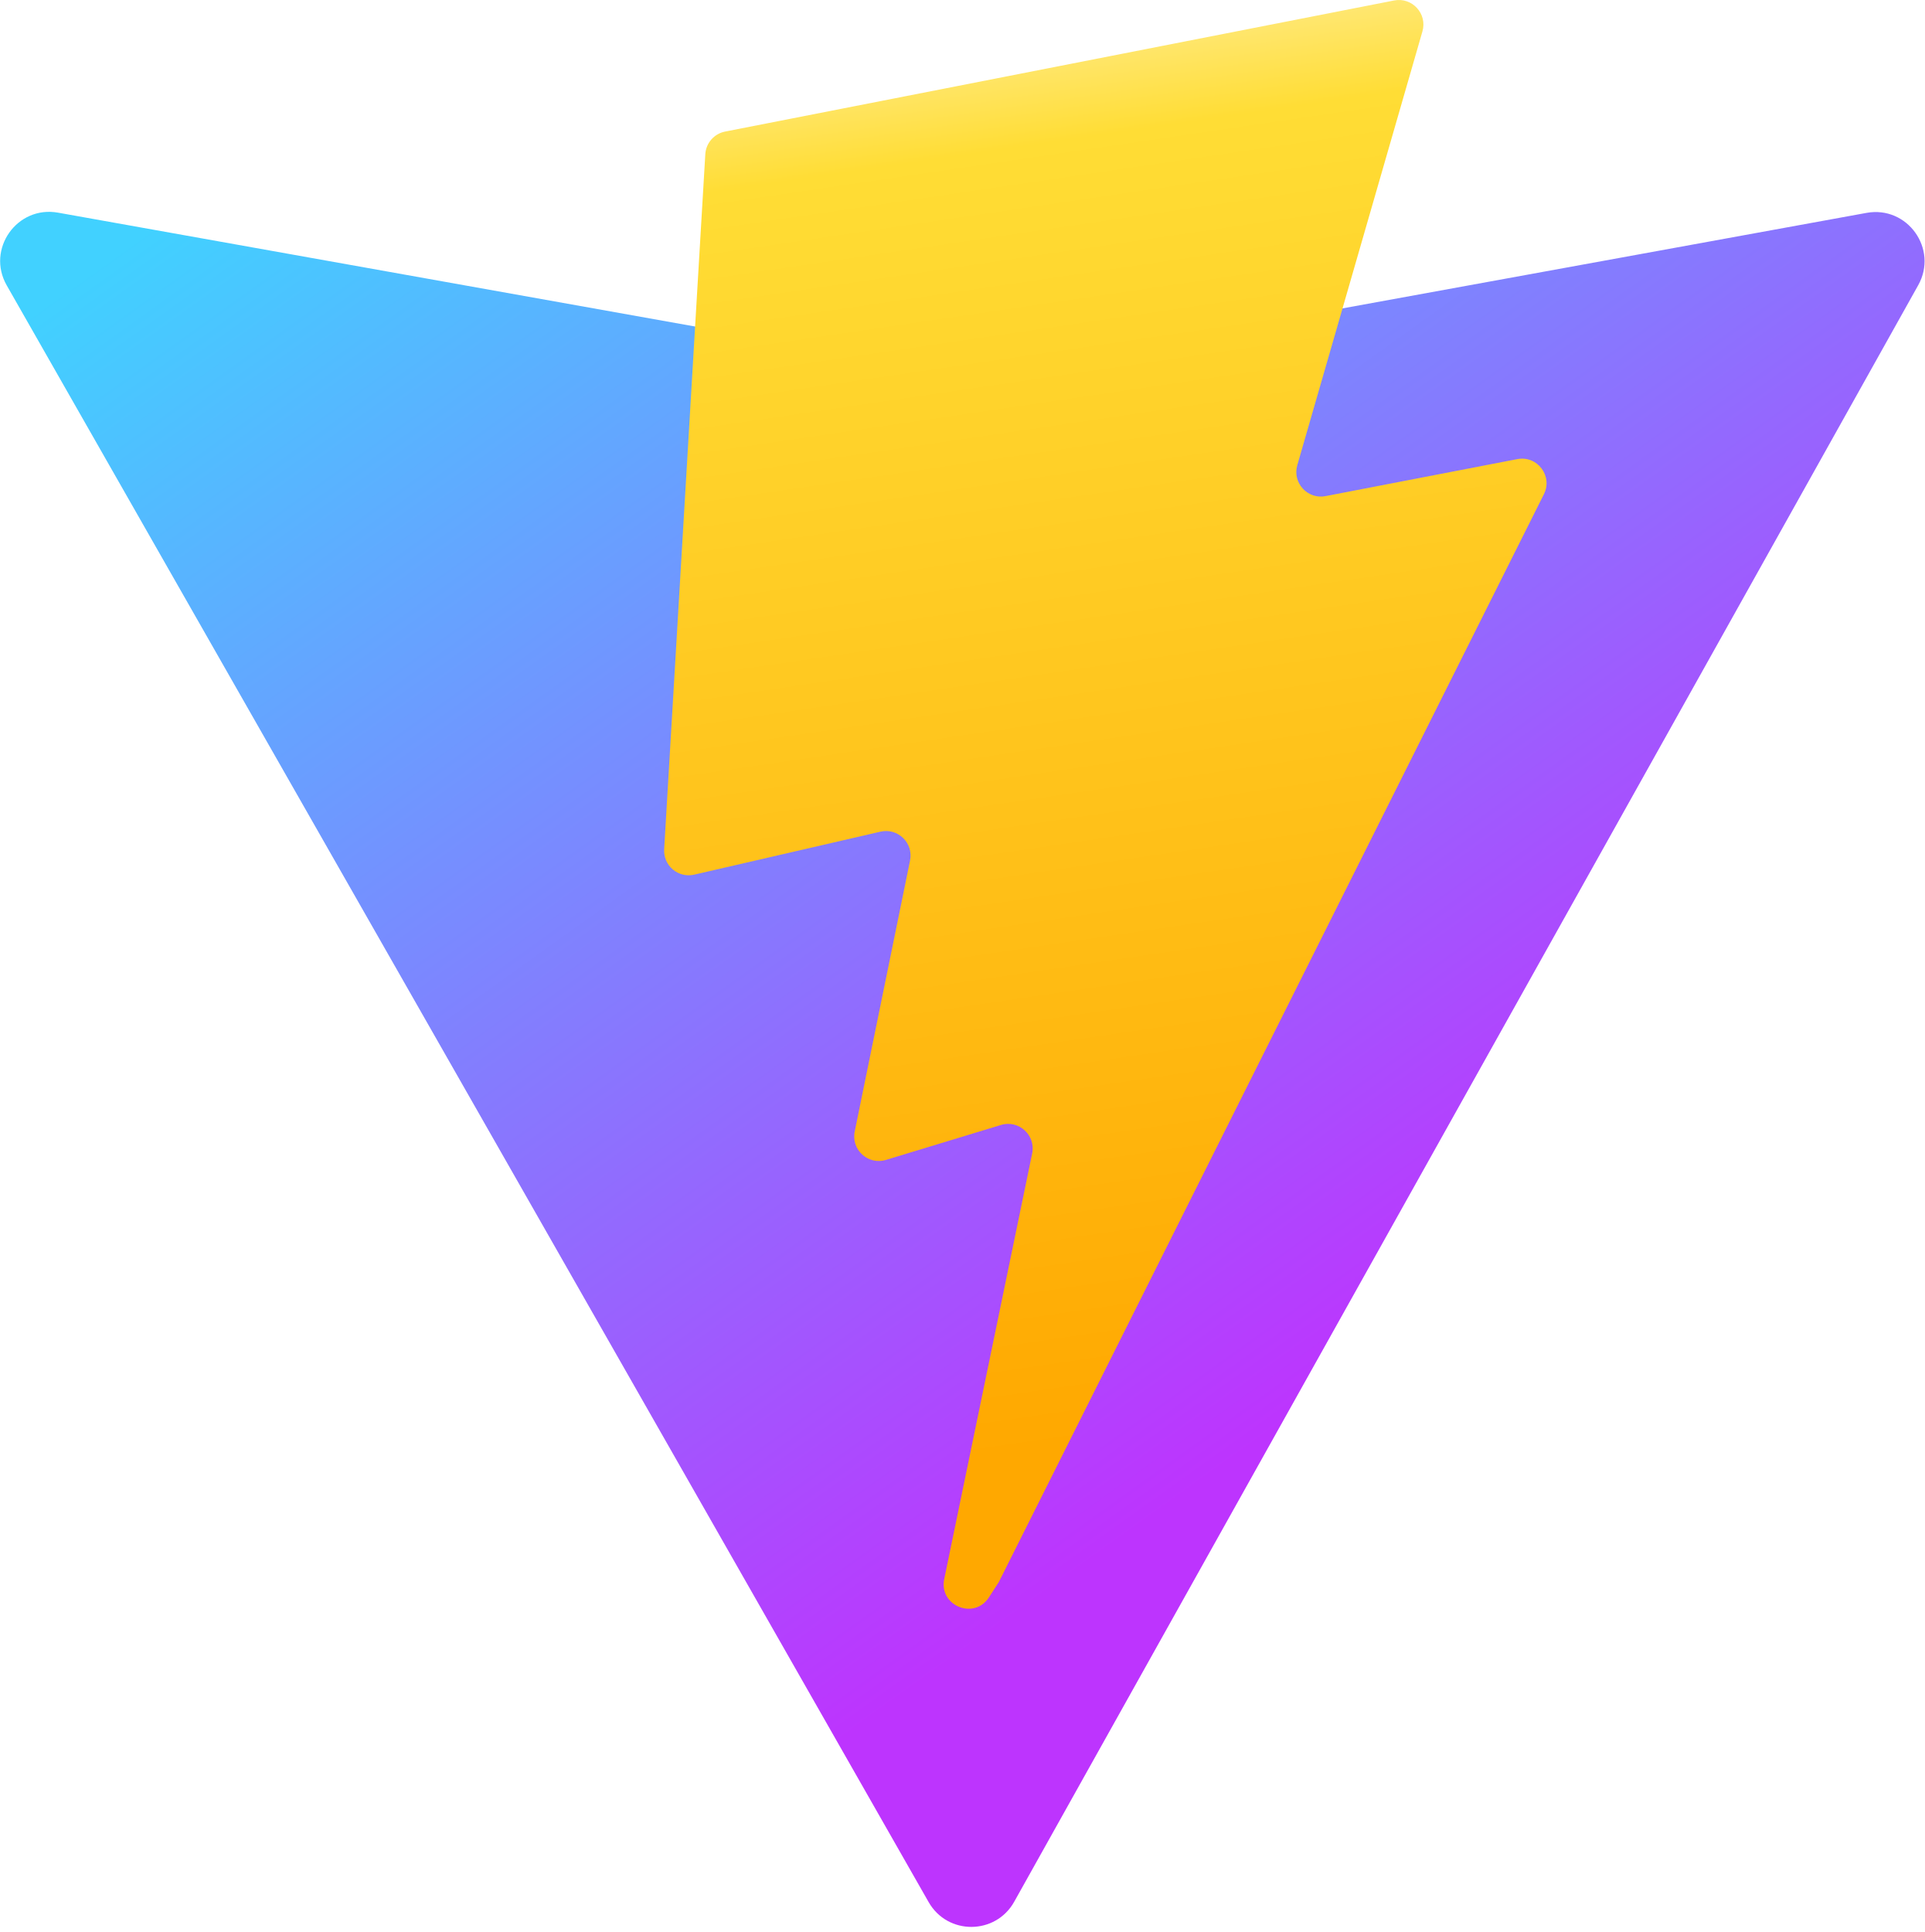
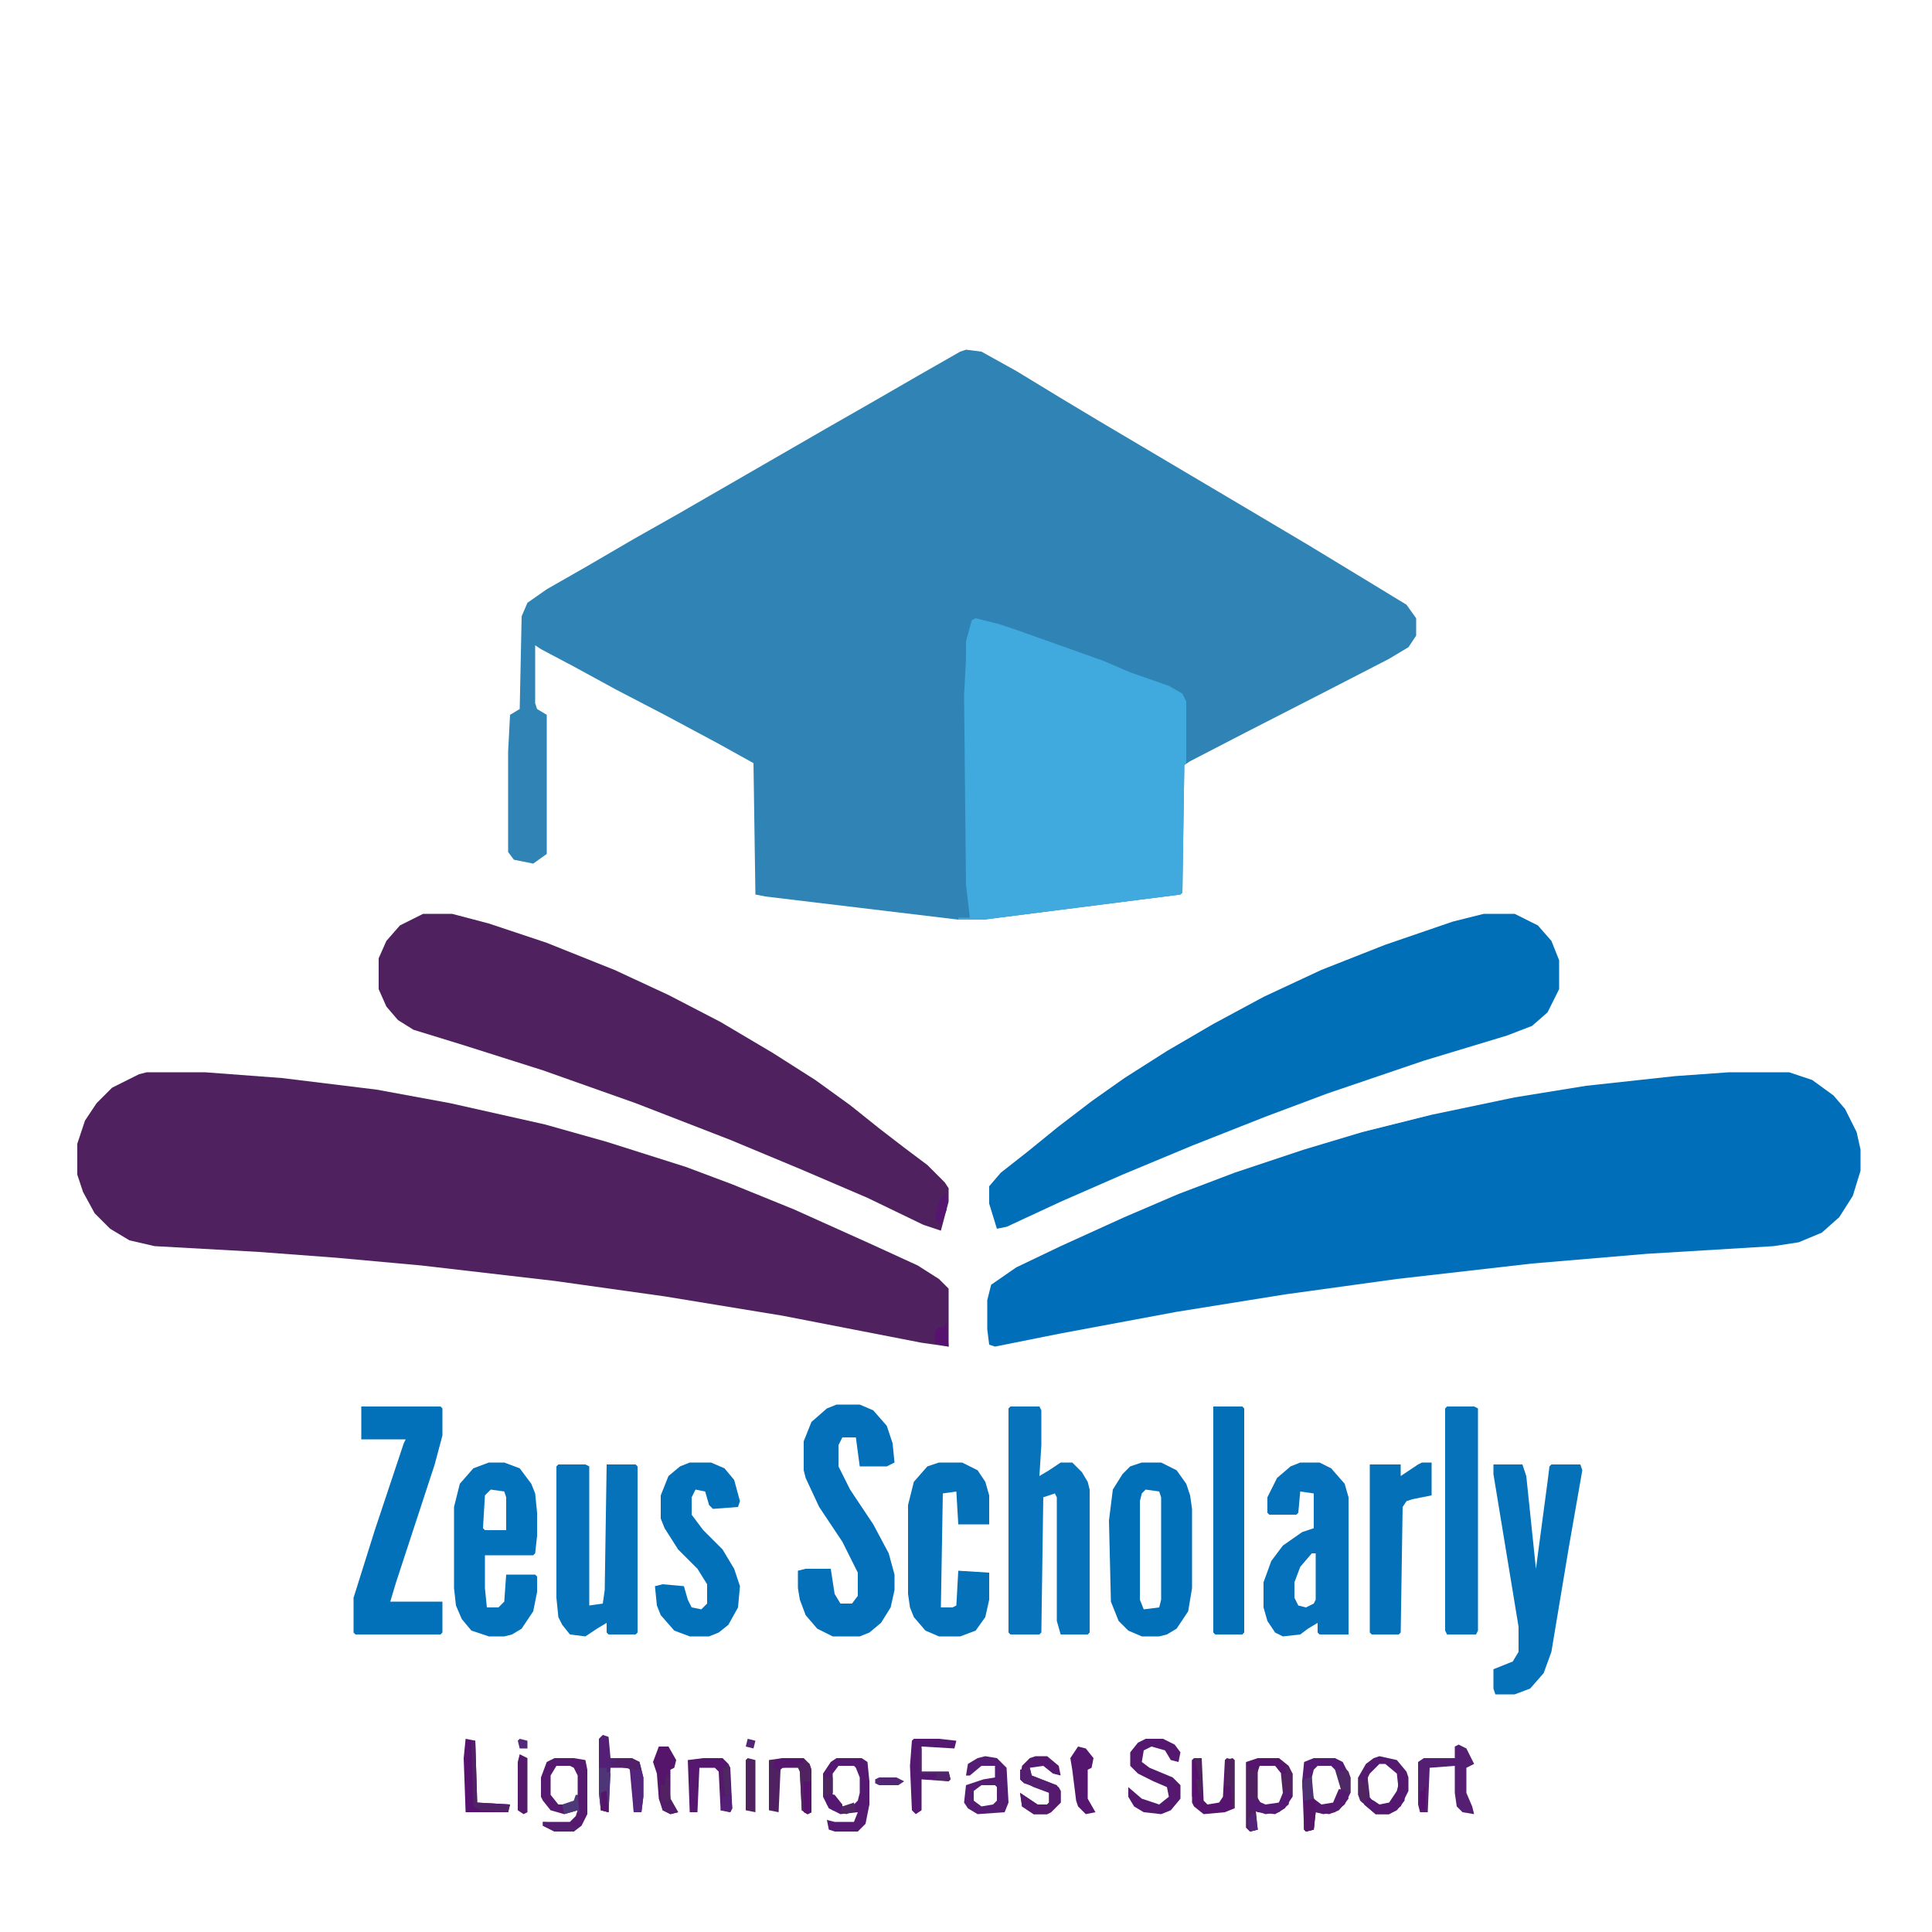
- <svg xmlns="http://www.w3.org/2000/svg" aria-hidden="true" role="img" class="iconify iconify--logos" width="31.88" height="32" preserveAspectRatio="xMidYMid meet" viewBox="0 0 256 257">
-   <defs>
-     <linearGradient id="IconifyId1813088fe1fbc01fb466" x1="-.828%" x2="57.636%" y1="7.652%" y2="78.411%">
-       <stop offset="0%" stop-color="#41D1FF" />
-       <stop offset="100%" stop-color="#BD34FE" />
-     </linearGradient>
-     <linearGradient id="IconifyId1813088fe1fbc01fb467" x1="43.376%" x2="50.316%" y1="2.242%" y2="89.03%">
-       <stop offset="0%" stop-color="#FFEA83" />
-       <stop offset="8.333%" stop-color="#FFDD35" />
-       <stop offset="100%" stop-color="#FFA800" />
-     </linearGradient>
-   </defs>
-   <path fill="url(#IconifyId1813088fe1fbc01fb466)" d="M255.153 37.938L134.897 252.976c-2.483 4.44-8.862 4.466-11.382.048L.875 37.958c-2.746-4.814 1.371-10.646 6.827-9.67l120.385 21.517a6.537 6.537 0 0 0 2.322-.004l117.867-21.483c5.438-.991 9.574 4.796 6.877 9.62Z" />
-   <path fill="url(#IconifyId1813088fe1fbc01fb467)" d="M185.432.063L96.44 17.501a3.268 3.268 0 0 0-2.634 3.014l-5.474 92.456a3.268 3.268 0 0 0 3.997 3.378l24.777-5.718c2.318-.535 4.413 1.507 3.936 3.838l-7.361 36.047c-.495 2.426 1.782 4.5 4.151 3.78l15.304-4.649c2.372-.72 4.652 1.36 4.15 3.788l-11.698 56.621c-.732 3.542 3.979 5.473 5.943 2.437l1.313-2.028l72.516-144.72c1.215-2.423-.88-5.186-3.54-4.672l-25.505 4.922c-2.396.462-4.435-1.77-3.759-4.114l16.646-57.705c.677-2.35-1.37-4.583-3.769-4.113Z" />
+ <svg xmlns="http://www.w3.org/2000/svg" version="1.1" viewBox="0 0 1000 1000" width="1280" height="1280">
+   <path transform="translate(500,181)" d="m0 0 8 1 18 10 23 14 20 12 76 45 32 19 28 17 23 14 5 7v9l-4 6-10 6-33 17-41 21-29 15-3 2-1 66-1 1-102 13h-13l-100-12-5-1-1-68-18-10-28-15-25-13-22-12-17-9-3-2v30l1 3 5 3v72l-7 5-10-2-3-4v-52l1-19 5-3 1-48 3-7 10-7 21-12 24-14 23-13 78-45 21-12 26-15 21-12z" fill="#2F84B5" />
+   <path transform="translate(76,555)" d="m0 0h30l40 3 49 6 38 7 49 11 32 9 41 13 24 9 32 13 40 18 24 11 11 7 5 5v30l-14-2-72-14-61-10-57-8-69-8-44-4-40-3-54-3-13-3-10-6-8-8-6-11-3-9v-16l4-12 6-9 8-8 14-7z" fill="#4F225F" />
+   <path transform="translate(895,555)" d="m0 0h31l12 4 11 8 6 7 6 12 2 9v11l-4 13-7 11-9 8-12 5-13 2-66 4-59 5-70 8-58 8-56 9-59 11-35 7-3-1-1-8v-15l2-8 13-9 23-11 33-15 28-12 29-11 36-12 30-9 36-9 43-9 37-6 46-5z" fill="#006EB8" />
+   <path transform="translate(768,473)" d="m0 0h16l12 6 7 8 4 10v15l-6 12-8 7-13 5-43 13-50 17-32 12-38 15-36 15-32 14-28 13-5 1-4-13v-9l6-7 14-11 16-13 17-13 17-12 22-14 24-14 26-14 30-14 33-13 35-12z" fill="#016FB8" />
+   <path transform="translate(219,473)" d="m0 0h15l19 5 30 10 35 14 28 13 27 14 27 16 22 14 18 13 15 12 13 10 12 9 9 9 2 3v7l-4 15-9-3-29-14-35-15-36-15-49-19-48-17-41-13-26-8-8-5-6-7-4-9v-16l4-9 7-8z" fill="#4F225F" />
+   <path transform="translate(505,320)" d="m0 0 12 3 9 3 45 16 14 6 20 7 7 4 2 4v32l-1 1-1 66-1 1-102 13h-13v-1h6l-2-17-1-98 1-19v-9l3-11z" fill="#40A9DE" />
+   <path transform="translate(523,728)" d="m0 0h15l1 2v18l-1 16 5-3 6-4h6l5 5 3 5 1 4v74l-1 1h-14l-2-7v-64l-1-2-6 2-1 70-1 1h-15l-1-1v-116z" fill="#0673BA" />
+   <path transform="translate(433,727)" d="m0 0h12l7 3 7 8 3 9 1 10-4 2h-14l-2-15h-7l-2 4v11l6 12 12 18 8 15 3 11v8l-2 9-5 8-6 5-5 2h-14l-8-4-6-7-3-8-1-6v-9l4-1h13l2 13 3 5h6l3-4v-12l-8-16-12-18-7-15-1-4v-15l4-10 8-7z" fill="#0370B9" />
+   <path transform="translate(187,728)" d="m0 0h41l1 1v14l-4 15-20 61-3 10h27v16l-1 1h-44l-1-1v-18l11-35 15-45 1-2h-23z" fill="#0371B9" />
+   <path transform="translate(289,758)" d="m0 0h14l2 1v72l7-1 1-7 1-65h15l1 1v86l-1 1h-14l-1-1v-5l-5 3-6 4-8-1-4-5-2-4-1-10v-68z" fill="#0572B9" />
+   <path transform="translate(773,758)" d="m0 0h15l2 6 5 48 6-45 1-8 1-1h15l1 3-7 40-9 54-4 11-7 8-8 3h-10l-1-3v-10l10-4 3-5v-13l-13-79z" fill="#0471B9" />
+   <path transform="translate(673,757)" d="m0 0h10l6 3 7 8 2 7v71h-15l-1-1v-5l-5 3-4 3-9 1-4-2-4-6-2-7v-13l4-11 6-8 10-7 6-2v-18l-7-1-1 11-1 1h-14l-1-1v-8l5-10 7-6zm6 47-6 7-3 8v8l2 4 4 1 4-2 1-2v-24z" fill="#0471BA" />
+   <path transform="translate(253,757)" d="m0 0h8l8 3 6 8 2 5 1 10v12l-1 9-1 1h-25v17l1 10h6l3-3 1-14h15l1 1v8l-2 10-6 9-5 3-4 1h-8l-9-3-5-6-3-7-1-9v-42l3-12 7-8zm1 14-3 3-1 17 1 1h11v-17l-1-3z" fill="#0472BA" />
+   <path transform="translate(591,757)" d="m0 0h10l8 4 5 7 2 6 1 7v41l-2 12-6 9-5 3-4 1h-9l-7-3-5-5-4-10-1-42 2-16 5-8 4-4zm2 14-2 2-1 4v51l2 5 8-1 1-4v-53l-1-3z" fill="#0270B9" />
+   <path transform="translate(486,757)" d="m0 0h12l8 4 4 6 2 7v15h-16l-1-17-7 1-1 59h6l2-1 1-18 16 1v14l-2 9-5 7-8 3h-11l-7-3-6-7-2-5-1-7v-46l3-12 7-8z" fill="#0471B9" />
+   <path transform="translate(357,757)" d="m0 0h11l7 3 5 6 3 11-1 3-13 1-2-2-2-7-5-1-2 4v9l6 8 10 10 6 10 3 9-1 11-5 9-5 4-5 2h-10l-8-3-7-8-2-5-1-10 4-1 11 1 2 7 2 4 5 1 3-3v-10l-5-8-10-10-7-11-2-5v-12l4-10 6-5z" fill="#0371B9" />
+   <path transform="translate(749,728)" d="m0 0h14l2 1v115l-1 2h-15l-1-2v-115z" fill="#0672BA" />
+   <path transform="translate(628,728)" d="m0 0h15l1 1v116l-1 1h-14l-1-1z" fill="#036FB7" />
+   <path transform="translate(736,757)" d="m0 0h5v17l-10 2-3 1-2 3-1 65-1 1h-14l-1-1v-87h16v6l9-6z" fill="#0370B8" />
+   <path transform="translate(287,910)" d="m0 0h10l6 1 1 5v23l-3 6-4 3h-10l-6-3v-2h14l3-3 1-3-7 2-7-2-4-5-1-2v-10l3-8zm1 4-3 5v10l4 5h7l3-5v-10l-2-4-2-1z" fill="#551A6F" />
+   <path transform="translate(433,910)" d="m0 0h13l3 2 1 10v12l-2 10-4 4h-12l-3-1-1-5 4 1h10l2-5-9 1-6-3-3-6v-12l4-6zm1 4-3 4v11l5 6 6-1 2-2 1-4v-8l-2-5-1-1z" fill="#551971" />
+   <path transform="translate(593,900)" d="m0 0h9l6 3 3 4-1 5-4-1-3-5-7-2-4 2-1 6 4 3 12 5 4 4v7l-5 6-5 2-9-1-5-3-3-5v-5l7 6 9 3 5-4-1-5-7-3-8-4-4-4v-7l4-5z" fill="#55186F" />
+   <path transform="translate(651,910)" d="m0 0h11l5 4 2 4v12l-4 6-5 3-9-1-2-1 2 10-4 1-2-2v-34zm1 4-2 6v9l3 5 5 1 4-2 2-4v-10l-4-5z" fill="#56156D" />
+   <path transform="translate(755,903)" d="m0 0 4 2 4 8-4 2v13l3 7 1 4-6-1-3-3-1-7v-14l-13 1-1 23h-4l-1-4v-22l3-2h16v-6z" fill="#541F72" />
+   <path transform="translate(680,910)" d="m0 0h11l4 2 4 8v8l-3 6-5 4-6 1-4-1-1 9-4 1-1-1-1-25 1-10zm2 4-2 2-1 4v8l2 5 3 2 6-1 4-8-1-8-4-4z" fill="#551A73" />
+   <path transform="translate(312,898)" d="m0 0 3 1 1 11h11l4 2 2 8v10l-1 8h-4l-2-22-1-1h-9l-1 23-4-1-1-9v-28z" fill="#542075" />
+   <path transform="translate(510,909)" d="m0 0 6 1 5 5 1 18-2 5-14 1-5-3-2-3 1-9 9-3 6-1v-6h-7l-6 5h-2l1-6 5-3zm-2 15-4 3v5l4 3 6-1 2-2v-7l-1-1z" fill="#541C72" />
+   <path transform="translate(714,909)" d="m0 0 9 2 5 6 1 3v7l-4 8-6 4h-7l-8-7-1-3v-9l4-7 4-3zm0 4-5 5-1 2v9l4 5 5 1 5-4 2-4-1-9-6-5z" fill="#541A6F" />
+   <path transform="translate(473,900)" d="m0 0h13l9 1-1 4-17-1v13h14l1 4-1 1-14-1v16l-3 2-2-2-1-23 1-13z" fill="#551871" />
+   <path transform="translate(618,910)" d="m0 0h4l1 22 2 2 6-1 2-3 1-19 4-1 1 1v25l-5 2-11 1-5-4-1-2v-22z" fill="#56146F" />
+   <path transform="translate(405,910)" d="m0 0h11l3 3 1 3v22l-2 1-3-2-1-20-1-2h-8l-1 1-1 22-5-1v-26z" fill="#502161" />
+   <path transform="translate(536,909)" d="m0 0h6l6 5 1 5-4-1-5-4-7 1 1 4 13 5 2 3v6l-5 5-2 1h-7l-6-4-1-7 9 6h5l1-1v-5l-8-3-6-3-1-1 1-7 4-4z" fill="#54196E" />
+   <path transform="translate(364,910)" d="m0 0h10l3 3 1 2 1 21-1 2-5-1-1-20-2-2h-8l-1 23h-4l-1-27z" fill="#55186E" />
+   <path transform="translate(241,900)" d="m0 0 5 1 1 32 17 1-1 4h-22l-1-28z" fill="#571270" />
+   <path transform="translate(558,904)" d="m0 0 4 1 4 5-1 5-2 1v15l4 7-5 1-4-4-1-3-2-16-1-6z" fill="#55166F" />
+   <path transform="translate(341,904)" d="m0 0h5l4 7-1 4-2 1v15l4 7-4 1-4-2-2-6-1-13-2-6z" fill="#55156B" />
+   <path transform="translate(693,926)" d="m0 0 4 1 1 4-5 6-5 2-7-1-1 9-4 1-1-1v-15l5-1 4 3 6-1z" fill="#551A70" />
+   <path transform="translate(645,912)" d="m0 0 2 4h4v16l-4-1-1 5 4 1 1 10-4 1-2-2z" fill="#502161" />
+   <path transform="translate(269,908)" d="m0 0 4 2v28l-2 1-3-2v-25z" fill="#54196A" />
+   <path transform="translate(543,924)" d="m0 0 5 1 1 2v6l-5 5-2 1h-7l-6-4-1-7 9 6h5l1-1z" fill="#55196E" />
+   <path transform="translate(387,910)" d="m0 0 4 1v27l-5-1v-26z" fill="#50225F" />
+   <path transform="translate(416,911)" d="m0 0 3 2 1 3v22l-2 1-3-2-1-20-1-4z" fill="#50225F" />
+   <path transform="translate(724,923)" d="m0 0 3 3v6l-4 5-4 2h-7l-6-5 1-4 4 2 3 2 5-1 4-6z" fill="#551870" />
+   <path transform="translate(665,925)" d="m0 0 3 2-1 7-5 4-7 1-9-3v-6l9 4 7-1 2-5z" fill="#551A73" />
+   <path transform="translate(327,915)" d="m0 0 5 1 1 4v10l-1 8h-4z" fill="#54257D" />
+   <path transform="translate(310,915)" d="m0 0h4v2l2 1-1 20-4-1-1-9z" fill="#4E3577" />
+   <path transform="translate(245,901)" d="m0 0h1l1 32 17 1-1 4-14-1-4-2-1-32z" fill="#512266" />
+   <path transform="translate(678,931)" d="m0 0 3 1-1 15-4 1-1-1v-15z" fill="#55166A" />
+   <path transform="translate(635,910)" d="m0 0 4 1v25h-1l-1-11-3-1v-13z" fill="#50225F" />
+   <path transform="translate(531,915)" d="m0 0h2l1 4 10 4-2 4-12-4-2-2v-5z" fill="#531F6E" />
+   <path transform="translate(345,919)" d="m0 0h1l1 12 4 7-4 1-4-2-1-4v-9h2z" fill="#521E69" />
+   <path transform="translate(416,922)" d="m0 0h4v16l-2 1-2-1z" fill="#56126D" />
+   <path transform="translate(405,910)" d="m0 0h11v2l-3 2-8 1-3 2v-2h-2l1-4z" fill="#56166E" />
+   <path transform="translate(319,910)" d="m0 0h8l4 2 1 4h-3l-12-2-1-2h3z" fill="#521F6A" />
+   <path transform="translate(281,943)" d="m0 0 14 1 4 2-2 2h-10l-6-3z" fill="#531F6E" />
+   <path transform="translate(696,915)" d="m0 0 2 2 1 3v8l-5-2-3-10 5 1z" fill="#4F2965" />
+   <path transform="translate(489,685)" d="m0 0h1l1 12-5-1-2-1v-6l2-2h3z" fill="#57116E" />
+   <path transform="translate(427,928)" d="m0 0 5 1 4 5v4l-5-1-3-3z" fill="#551871" />
+   <path transform="translate(617,911)" d="m0 0h2l2 5v5 2l-1 5-3 2z" fill="#57106F" />
+   <path transform="translate(476,905)" d="m0 0h1v12h14l1 4-1 1-7-1 1-3h-9z" fill="#502569" />
+   <path transform="translate(666,914)" d="m0 0 3 4v12l-3-4-2 2-1-10h3l-1-3z" fill="#50225F" />
+   <path transform="translate(678,920)" d="m0 0h1l1 11-5 1-1-8 1-3z" fill="#4E3171" />
+   <path transform="translate(455,920)" d="m0 0h9l4 2-3 2h-10l-2-1v-2z" fill="#522675" />
+   <path transform="translate(489,618)" d="m0 0h1v8l-3 8-3-3 1-5 2-6z" fill="#561570" />
+   <path transform="translate(377,922)" d="m0 0h1l1 14-1 2-5-1 1-7 3-1z" fill="#541F77" />
+   <path transform="translate(703,920)" d="m0 0 3 3 2-2 1 9-4 3-2-4z" fill="#4F2461" />
+   <path transform="translate(426,918)" d="m0 0 1 2h4v8l-5 2z" fill="#4F2462" />
+   <path transform="translate(298,929)" d="m0 0h1l1 10-1-2-7 2-1-5 6-2z" fill="#4D3977" />
+   <path transform="translate(376,913)" d="m0 0 2 2-1 14h-2l-1-14h2z" fill="#4F2562" />
+   <path transform="translate(618,910)" d="m0 0h4v20l-2-3-1-6h2z" fill="#50225F" />
+   <path transform="translate(648,938)" d="m0 0 2 1 1 8-4 1-1-5z" fill="#54237A" />
+   <path transform="translate(313,927)" d="m0 0h1l1 11-4-1v-9z" fill="#55156B" />
+   <path transform="translate(737,925)" d="m0 0h1v12h-3v-10h2z" fill="#581070" />
+   <path transform="translate(345,919)" d="m0 0h1l1 13-4 1-1-9h2z" fill="#50225F" />
+   <path transform="translate(442,933)" d="m0 0 1 4-5 2-3-1 1-3z" fill="#4F2763" />
+   <path transform="translate(269,900)" d="m0 0 4 1v4h-4l-1-4z" fill="#522A79" />
+   <path transform="translate(387,900)" d="m0 0 4 1-1 4-4-1z" fill="#522675" />
</svg>
